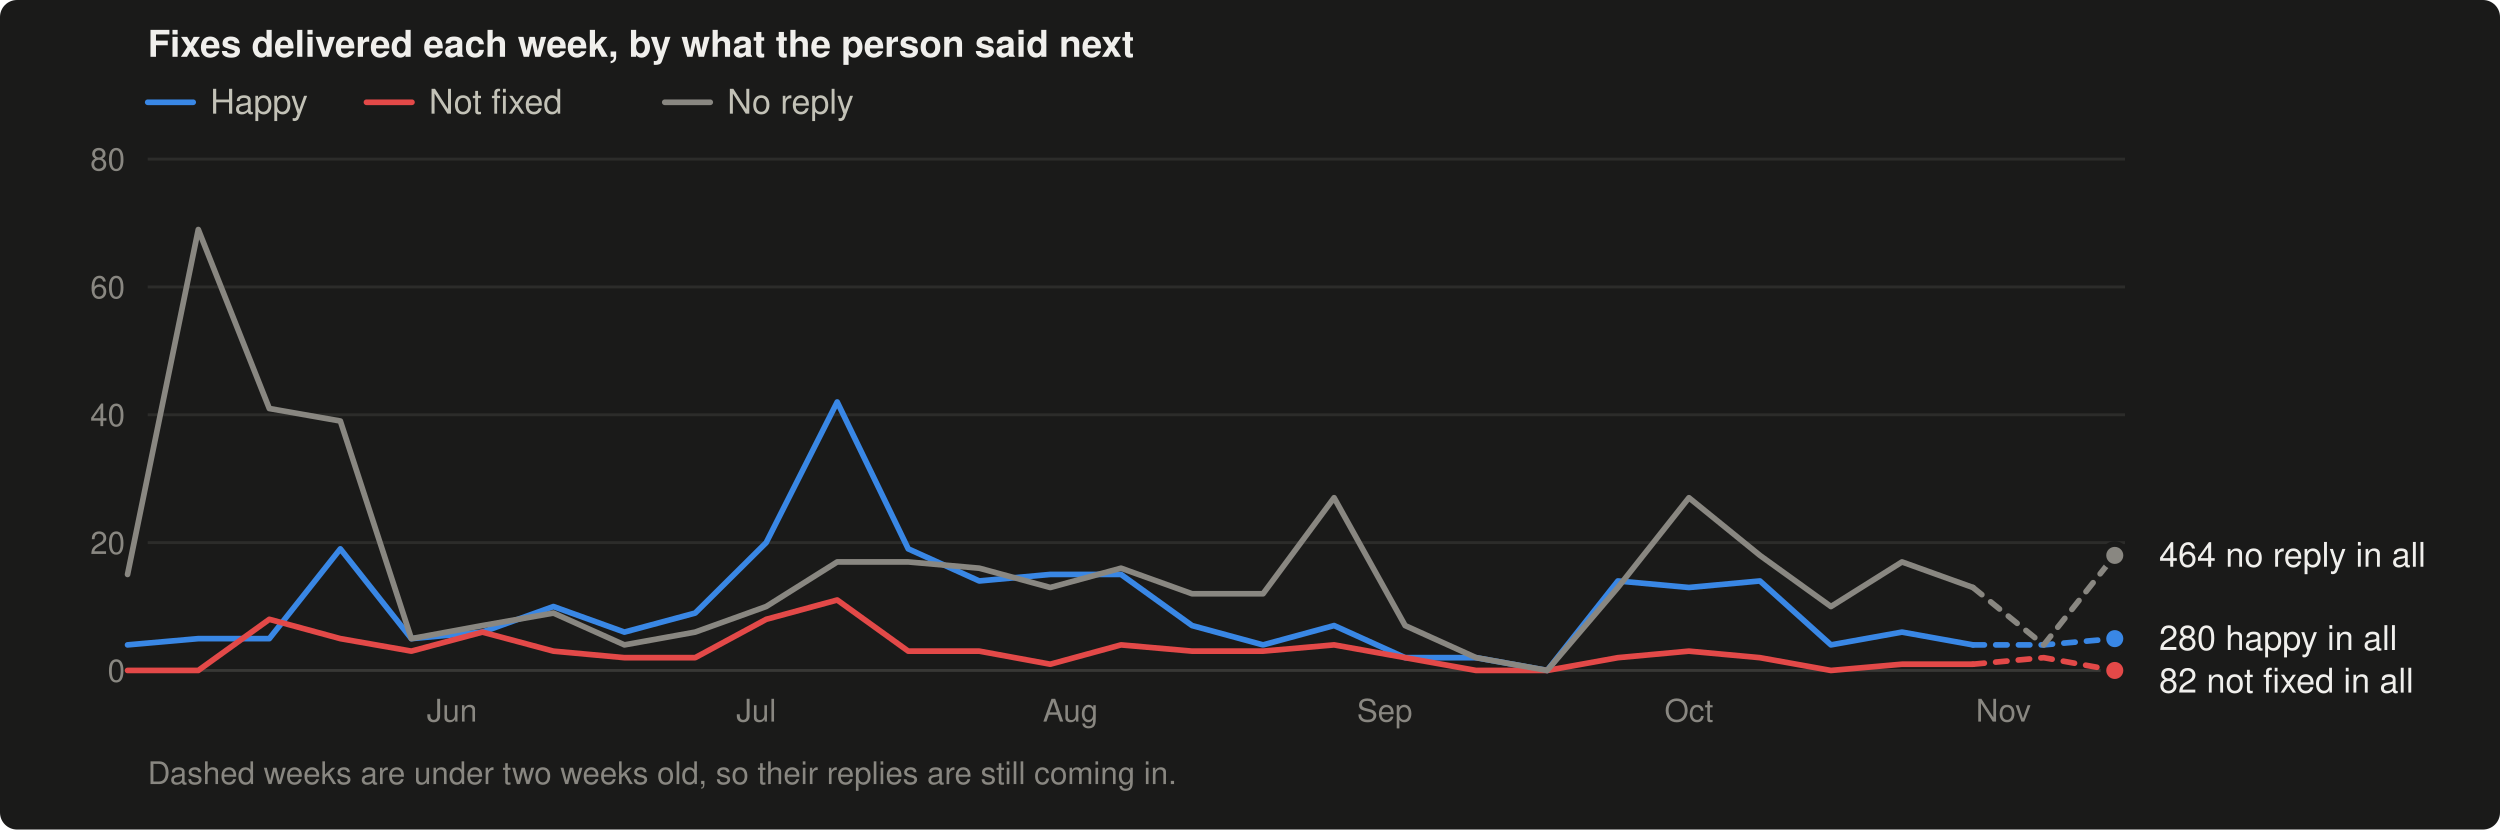
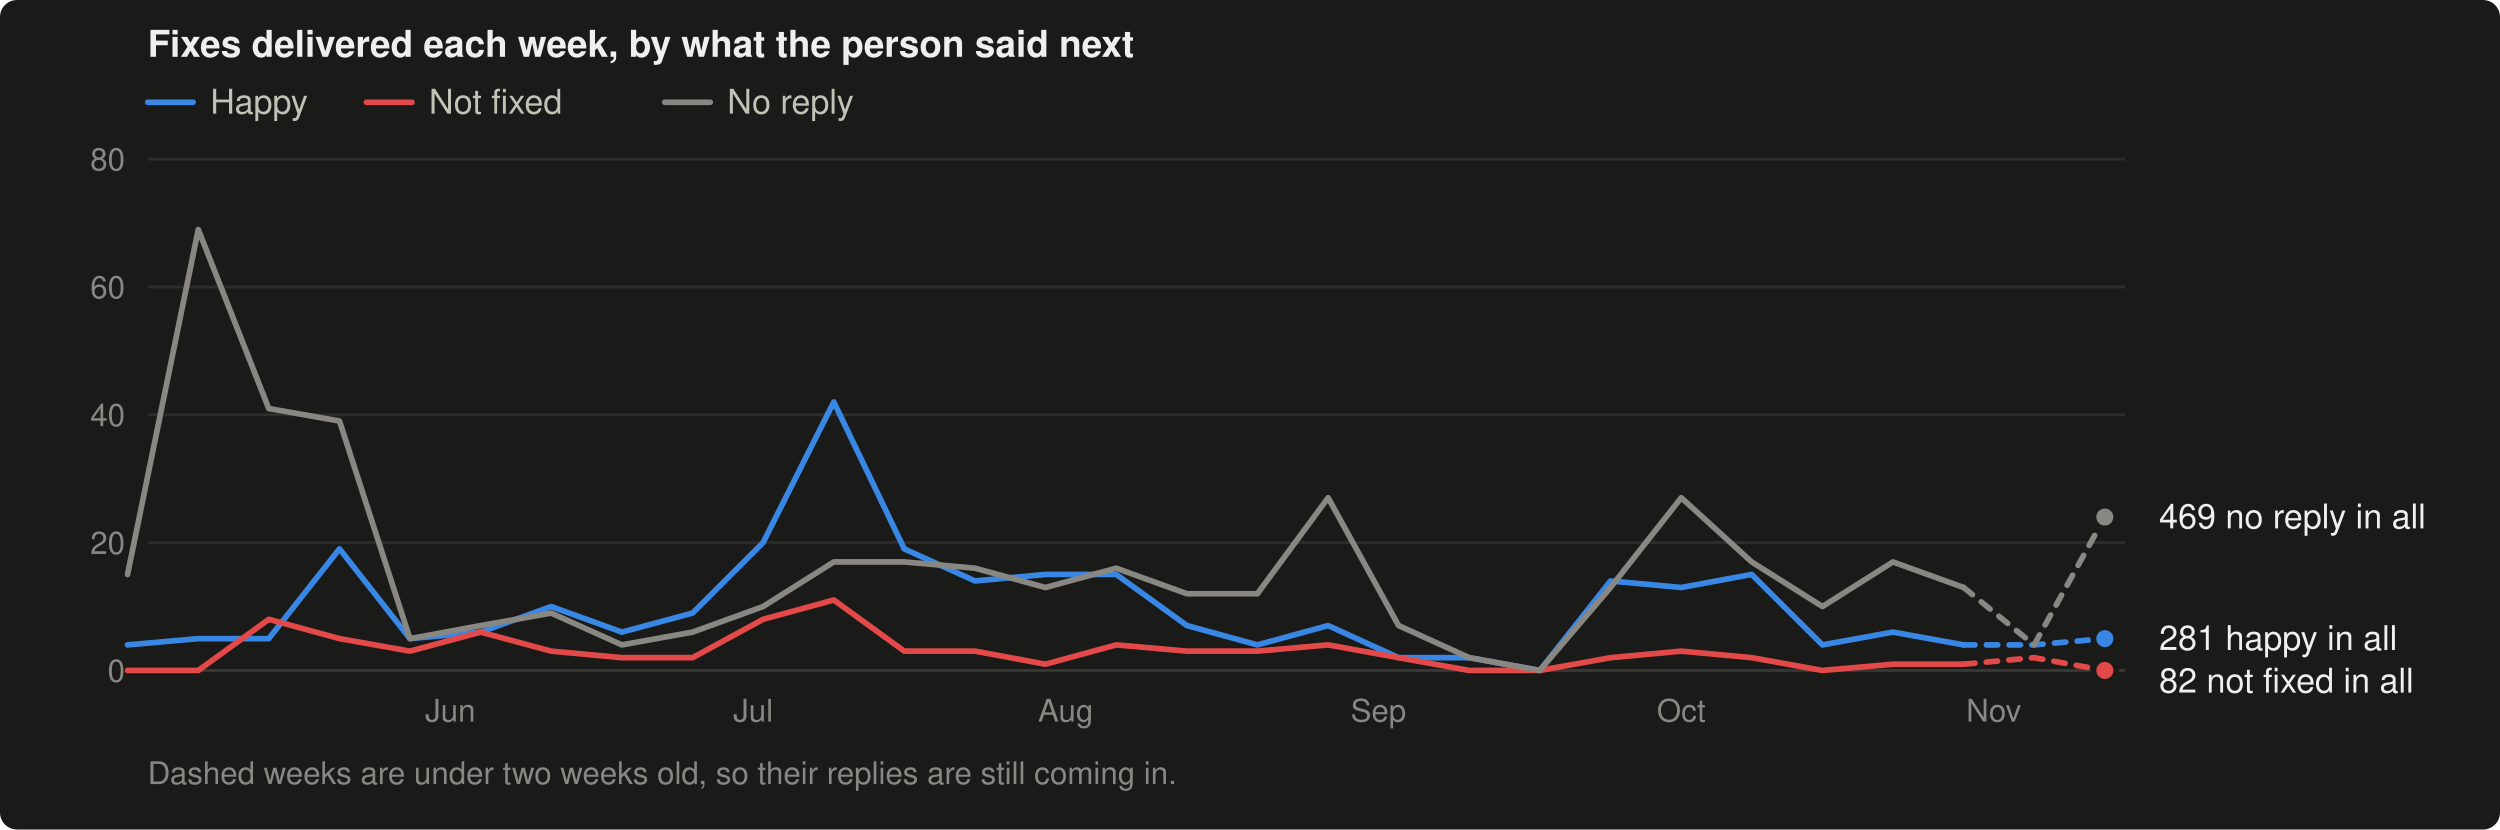
<svg xmlns="http://www.w3.org/2000/svg" width="880" height="292" viewBox="0 0 880 292" role="img" aria-labelledby="t d" font-family="-apple-system, BlinkMacSystemFont, 'Segoe UI', Helvetica, Arial, sans-serif">
  <rect width="100%" height="100%" rx="6" fill="#1a1a19" />
  <text x="52.0" y="20.0" fill="#f0efec" font-size="13" font-weight="600" text-anchor="start">Fixes delivered each week, by what the person said next</text>
  <line x1="52" y1="36" x2="68" y2="36" stroke="#3987e5" stroke-width="2" stroke-linecap="round" />
  <text x="74.0" y="40.0" fill="#c3c2b7" font-size="12" font-weight="400" text-anchor="start">Happy</text>
  <line x1="129" y1="36" x2="145" y2="36" stroke="#e34948" stroke-width="2" stroke-linecap="round" />
  <text x="151.0" y="40.0" fill="#c3c2b7" font-size="12" font-weight="400" text-anchor="start">Not fixed</text>
  <line x1="234" y1="36" x2="250" y2="36" stroke="#898781" stroke-width="2" stroke-linecap="round" />
  <text x="256.0" y="40.0" fill="#c3c2b7" font-size="12" font-weight="400" text-anchor="start">No reply</text>
  <line x1="52" y1="236.0" x2="748" y2="236.0" stroke="#383835" stroke-width="1" />
  <text x="44.0" y="240.0" fill="#898781" font-size="11" font-weight="400" text-anchor="end">0</text>
  <line x1="52" y1="191.0" x2="748" y2="191.0" stroke="#2c2c2a" stroke-width="1" />
  <text x="44.0" y="195.0" fill="#898781" font-size="11" font-weight="400" text-anchor="end">20</text>
  <line x1="52" y1="146.0" x2="748" y2="146.0" stroke="#2c2c2a" stroke-width="1" />
  <text x="44.0" y="150.0" fill="#898781" font-size="11" font-weight="400" text-anchor="end">40</text>
  <line x1="52" y1="101.0" x2="748" y2="101.0" stroke="#2c2c2a" stroke-width="1" />
  <text x="44.0" y="105.0" fill="#898781" font-size="11" font-weight="400" text-anchor="end">60</text>
  <line x1="52" y1="56.0" x2="748" y2="56.0" stroke="#2c2c2a" stroke-width="1" />
  <text x="44.0" y="60.0" fill="#898781" font-size="11" font-weight="400" text-anchor="end">80</text>
-   <path d="M44.9,227.0 L69.8,224.8 L94.8,224.8 L119.8,193.2 L144.8,224.8 L169.8,222.5 L194.8,213.5 L219.8,222.5 L244.7,215.8 L269.7,191.0 L294.7,141.5 L319.7,193.2 L344.7,204.5 L369.7,202.2 L394.6,202.2 L419.6,220.2 L444.6,227.0 L469.6,220.2 L494.6,231.5 L519.6,231.5 L544.6,236.0 L569.5,204.5 L594.5,206.8 L619.5,204.5 L644.5,227.0 L669.5,222.5 L694.5,227.0" fill="none" stroke="#3987e5" stroke-width="2" stroke-linejoin="round" stroke-linecap="round" />
-   <path d="M694.5,227.0 L719.4,227.0 L744.4,224.8" fill="none" stroke="#3987e5" stroke-width="2" stroke-linejoin="round" stroke-linecap="round" stroke-dasharray="4 4" />
-   <circle cx="744.4" cy="224.8" r="4" fill="#3987e5" stroke="#1a1a19" stroke-width="2" />
-   <path d="M44.9,236.0 L69.8,236.0 L94.8,218.0 L119.8,224.8 L144.8,229.2 L169.8,222.5 L194.8,229.2 L219.8,231.5 L244.7,231.5 L269.7,218.0 L294.7,211.2 L319.7,229.2 L344.7,229.2 L369.7,233.8 L394.6,227.0 L419.6,229.2 L444.6,229.2 L469.6,227.0 L494.6,231.5 L519.6,236.0 L544.6,236.0 L569.5,231.5 L594.5,229.2 L619.5,231.5 L644.5,236.0 L669.5,233.8 L694.5,233.8" fill="none" stroke="#e34948" stroke-width="2" stroke-linejoin="round" stroke-linecap="round" />
-   <path d="M694.5,233.8 L719.4,231.5 L744.4,236.0" fill="none" stroke="#e34948" stroke-width="2" stroke-linejoin="round" stroke-linecap="round" stroke-dasharray="4 4" />
-   <circle cx="744.4" cy="236.0" r="4" fill="#e34948" stroke="#1a1a19" stroke-width="2" />
-   <path d="M44.9,202.2 L69.8,80.8 L94.8,143.8 L119.8,148.2 L144.8,224.8 L169.8,220.2 L194.8,215.8 L219.8,227.0 L244.7,222.5 L269.7,213.5 L294.7,197.8 L319.7,197.8 L344.7,200.0 L369.7,206.8 L394.6,200.0 L419.6,209.0 L444.6,209.0 L469.6,175.2 L494.6,220.2 L519.6,231.5 L544.6,236.0 L569.5,206.8 L594.5,175.2 L619.5,195.5 L644.5,213.5 L669.5,197.8 L694.5,206.8" fill="none" stroke="#898781" stroke-width="2" stroke-linejoin="round" stroke-linecap="round" />
-   <path d="M694.5,206.8 L719.4,227.0 L744.4,195.5" fill="none" stroke="#898781" stroke-width="2" stroke-linejoin="round" stroke-linecap="round" stroke-dasharray="4 4" />
-   <circle cx="744.4" cy="195.5" r="4" fill="#898781" stroke="#1a1a19" stroke-width="2" />
-   <text x="760.0" y="199.5" fill="#f0efec" font-size="12" font-weight="400" text-anchor="start">464 no reply in all</text>
-   <text x="760.0" y="228.8" fill="#f0efec" font-size="12" font-weight="400" text-anchor="start">280 happy in all</text>
+   <path d="M44.9,227.0 L69.8,224.8 L94.6,224.8 L119.5,193.2 L144.3,224.8 L169.2,222.5 L194.0,213.5 L218.9,222.5 L243.8,215.8 L268.6,191.0 L293.5,141.5 L318.3,193.2 L343.2,204.5 L368.0,202.2 L392.9,202.2 L417.8,220.2 L442.6,227.0 L467.5,220.2 L492.3,231.5 L517.2,231.5 L542.0,236.0 L566.9,204.5 L591.8,206.8 L616.6,202.2 L641.5,227.0 L666.3,222.5 L691.2,227.0" fill="none" stroke="#3987e5" stroke-width="2" stroke-linejoin="round" stroke-linecap="round" />
+   <path d="M691.2,227.0 L716.0,227.0 L740.9,224.8" fill="none" stroke="#3987e5" stroke-width="2" stroke-linejoin="round" stroke-linecap="round" stroke-dasharray="4 4" />
+   <circle cx="740.9" cy="224.8" r="4" fill="#3987e5" stroke="#1a1a19" stroke-width="2" />
+   <path d="M44.9,236.0 L69.8,236.0 L94.6,218.0 L119.5,224.8 L144.3,229.2 L169.2,222.5 L194.0,229.2 L218.9,231.5 L243.8,231.5 L268.6,218.0 L293.5,211.2 L318.3,229.2 L343.2,229.2 L368.0,233.8 L392.9,227.0 L417.8,229.2 L442.6,229.2 L467.5,227.0 L492.3,231.5 L517.2,236.0 L542.0,236.0 L566.9,231.5 L591.8,229.2 L616.6,231.5 L641.5,236.0 L666.3,233.8 L691.2,233.8" fill="none" stroke="#e34948" stroke-width="2" stroke-linejoin="round" stroke-linecap="round" />
+   <path d="M691.2,233.8 L716.0,231.5 L740.9,236.0" fill="none" stroke="#e34948" stroke-width="2" stroke-linejoin="round" stroke-linecap="round" stroke-dasharray="4 4" />
+   <circle cx="740.9" cy="236.0" r="4" fill="#e34948" stroke="#1a1a19" stroke-width="2" />
+   <path d="M44.9,202.2 L69.8,80.8 L94.6,143.8 L119.5,148.2 L144.3,224.8 L169.2,220.2 L194.0,215.8 L218.9,227.0 L243.8,222.5 L268.6,213.5 L293.5,197.8 L318.3,197.8 L343.2,200.0 L368.0,206.8 L392.9,200.0 L417.8,209.0 L442.6,209.0 L467.5,175.2 L492.3,220.2 L517.2,231.5 L542.0,236.0 L566.9,206.8 L591.8,175.2 L616.6,197.8 L641.5,213.5 L666.3,197.8 L691.2,206.8" fill="none" stroke="#898781" stroke-width="2" stroke-linejoin="round" stroke-linecap="round" />
+   <path d="M691.2,206.8 L716.0,227.0 L740.9,182.0" fill="none" stroke="#898781" stroke-width="2" stroke-linejoin="round" stroke-linecap="round" stroke-dasharray="4 4" />
+   <circle cx="740.9" cy="182.0" r="4" fill="#898781" stroke="#1a1a19" stroke-width="2" />
+   <text x="760.0" y="186.0" fill="#f0efec" font-size="12" font-weight="400" text-anchor="start">469 no reply in all</text>
+   <text x="760.0" y="228.8" fill="#f0efec" font-size="12" font-weight="400" text-anchor="start">281 happy in all</text>
  <text x="760.0" y="243.8" fill="#f0efec" font-size="12" font-weight="400" text-anchor="start">82 not fixed in all</text>
-   <text x="159.1" y="254.0" fill="#898781" font-size="11" font-weight="400" text-anchor="middle">Jun</text>
-   <text x="266.2" y="254.0" fill="#898781" font-size="11" font-weight="400" text-anchor="middle">Jul</text>
-   <text x="376.8" y="254.0" fill="#898781" font-size="11" font-weight="400" text-anchor="middle">Aug</text>
-   <text x="487.4" y="254.0" fill="#898781" font-size="11" font-weight="400" text-anchor="middle">Sep</text>
-   <text x="594.5" y="254.0" fill="#898781" font-size="11" font-weight="400" text-anchor="middle">Oct</text>
-   <text x="705.2" y="254.0" fill="#898781" font-size="11" font-weight="400" text-anchor="middle">Nov</text>
+   <text x="158.5" y="254.0" fill="#898781" font-size="11" font-weight="400" text-anchor="middle">Jun</text>
+   <text x="265.1" y="254.0" fill="#898781" font-size="11" font-weight="400" text-anchor="middle">Jul</text>
+   <text x="375.1" y="254.0" fill="#898781" font-size="11" font-weight="400" text-anchor="middle">Aug</text>
+   <text x="485.2" y="254.0" fill="#898781" font-size="11" font-weight="400" text-anchor="middle">Sep</text>
+   <text x="591.8" y="254.0" fill="#898781" font-size="11" font-weight="400" text-anchor="middle">Oct</text>
+   <text x="701.8" y="254.0" fill="#898781" font-size="11" font-weight="400" text-anchor="middle">Nov</text>
  <text x="52.0" y="276.0" fill="#898781" font-size="11" font-weight="400" text-anchor="start">Dashed weeks are under two weeks old, so their replies are still coming in.</text>
</svg>
